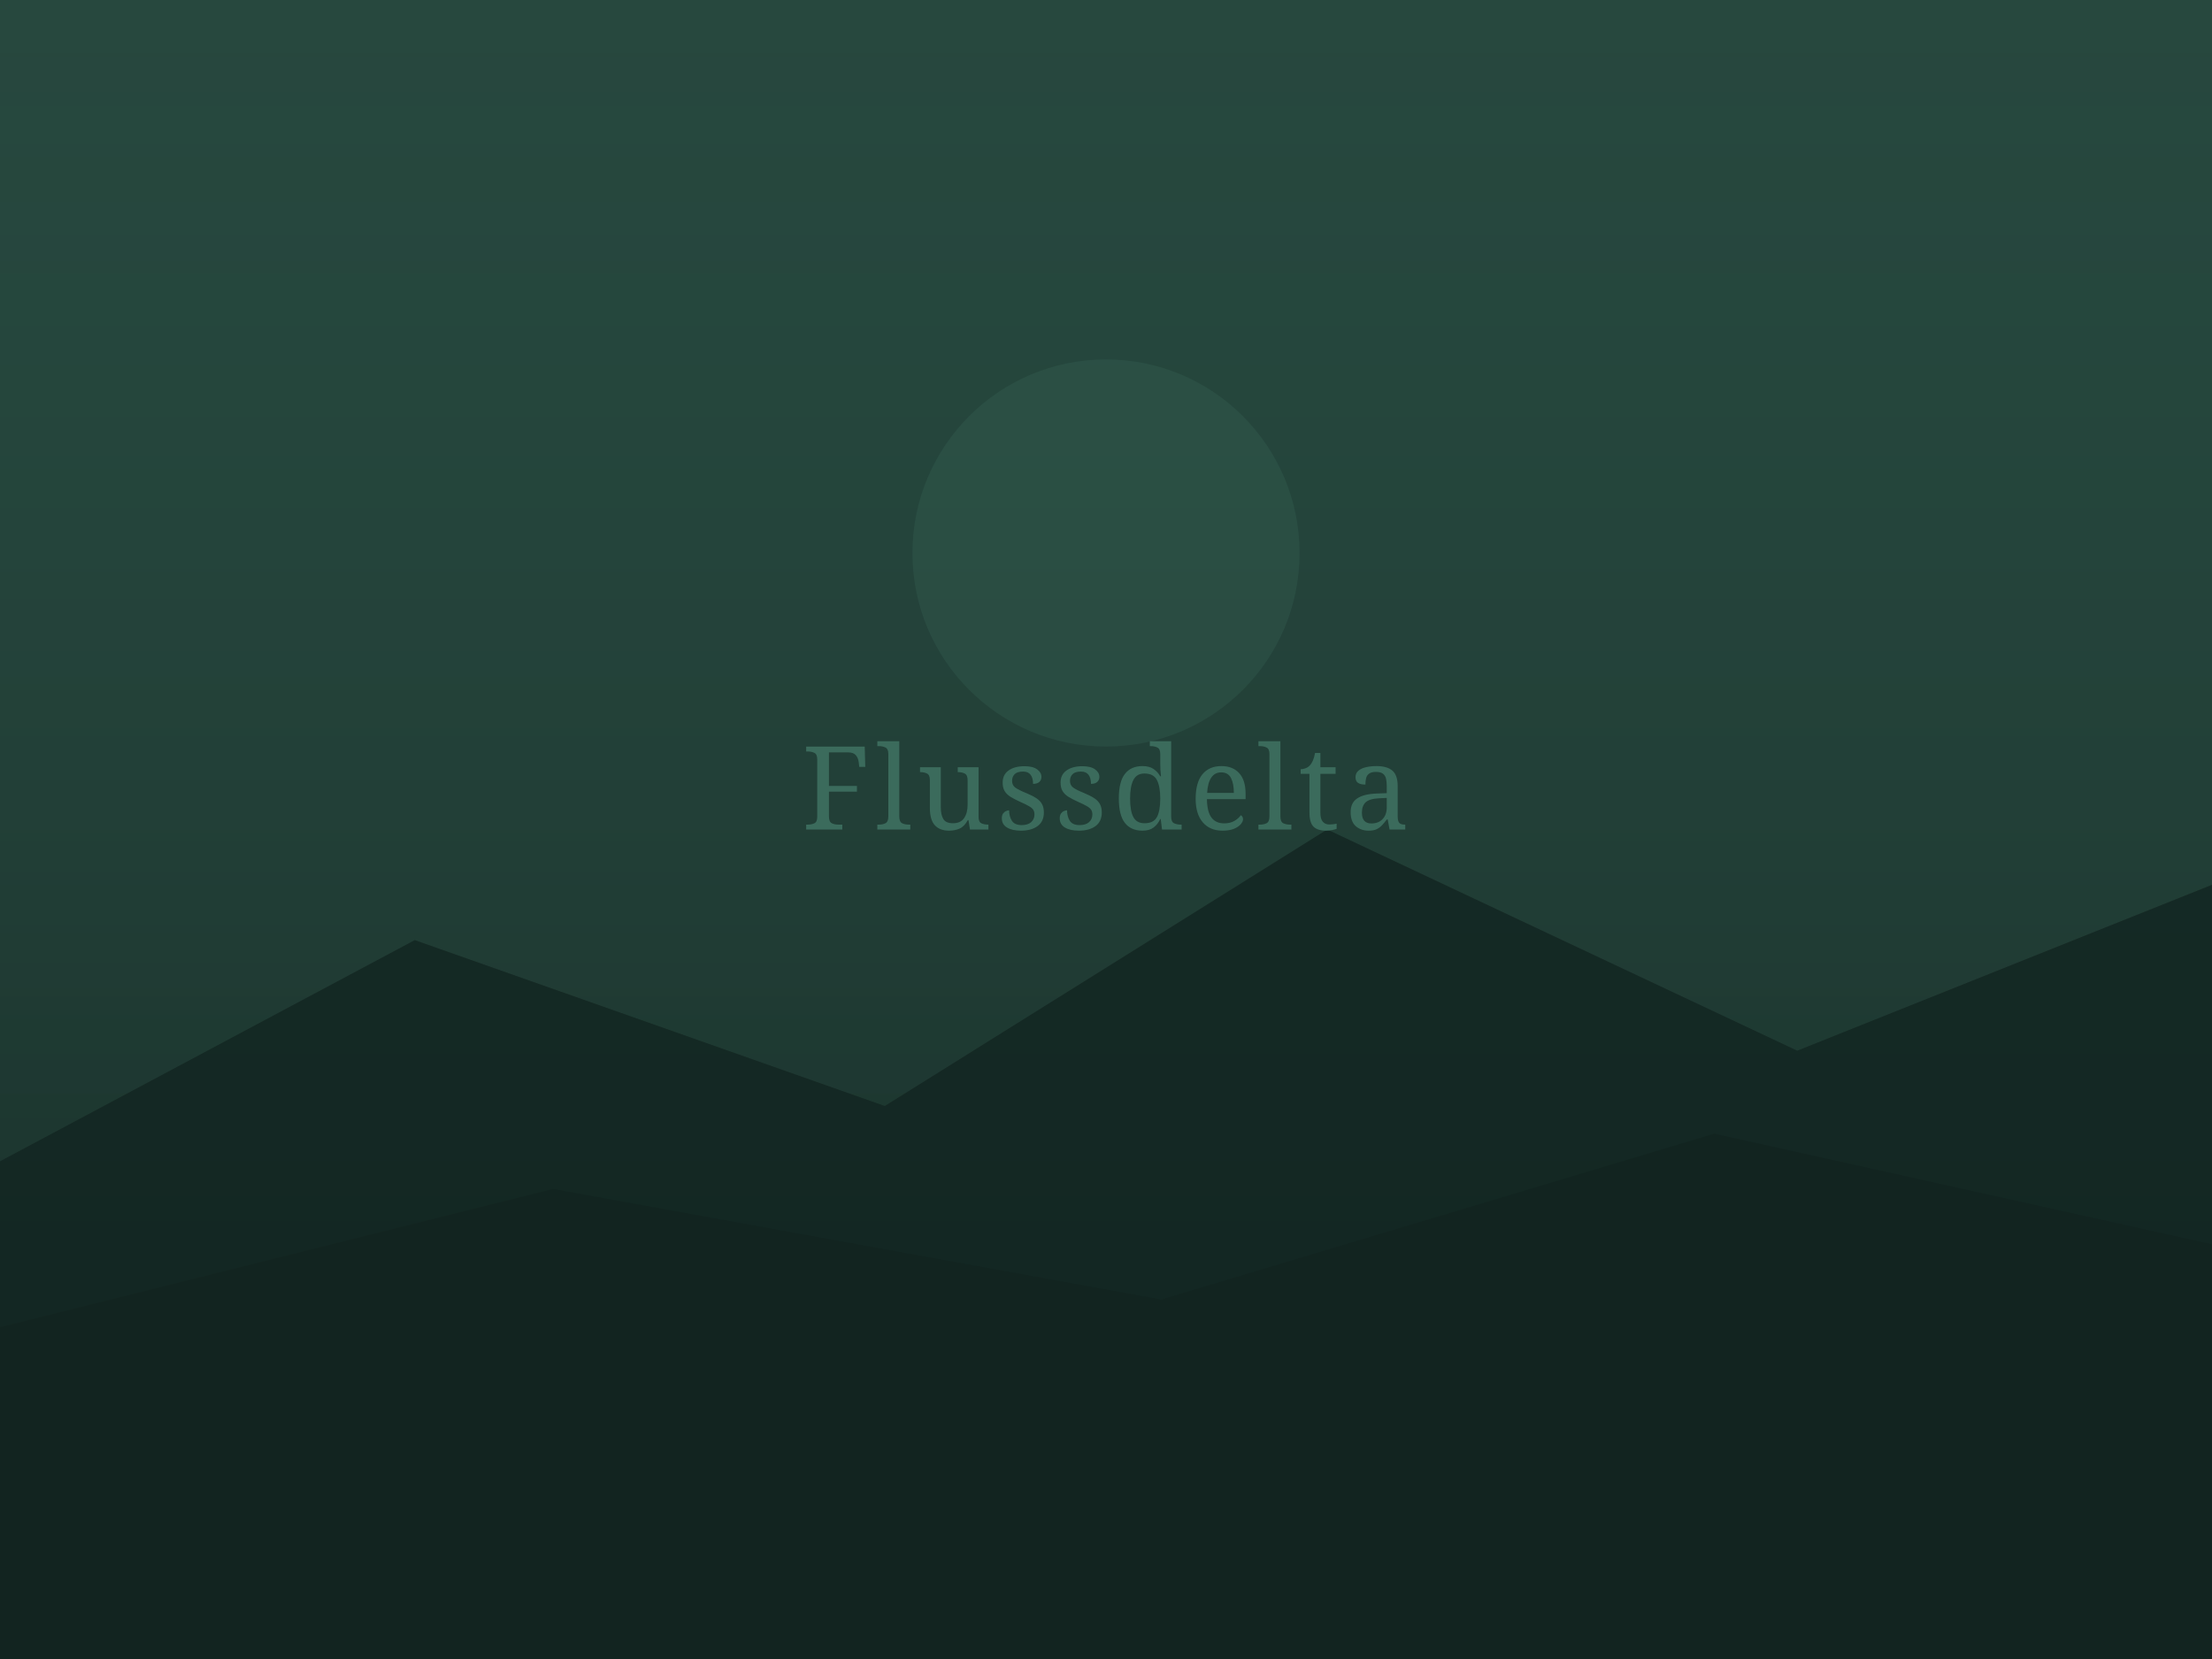
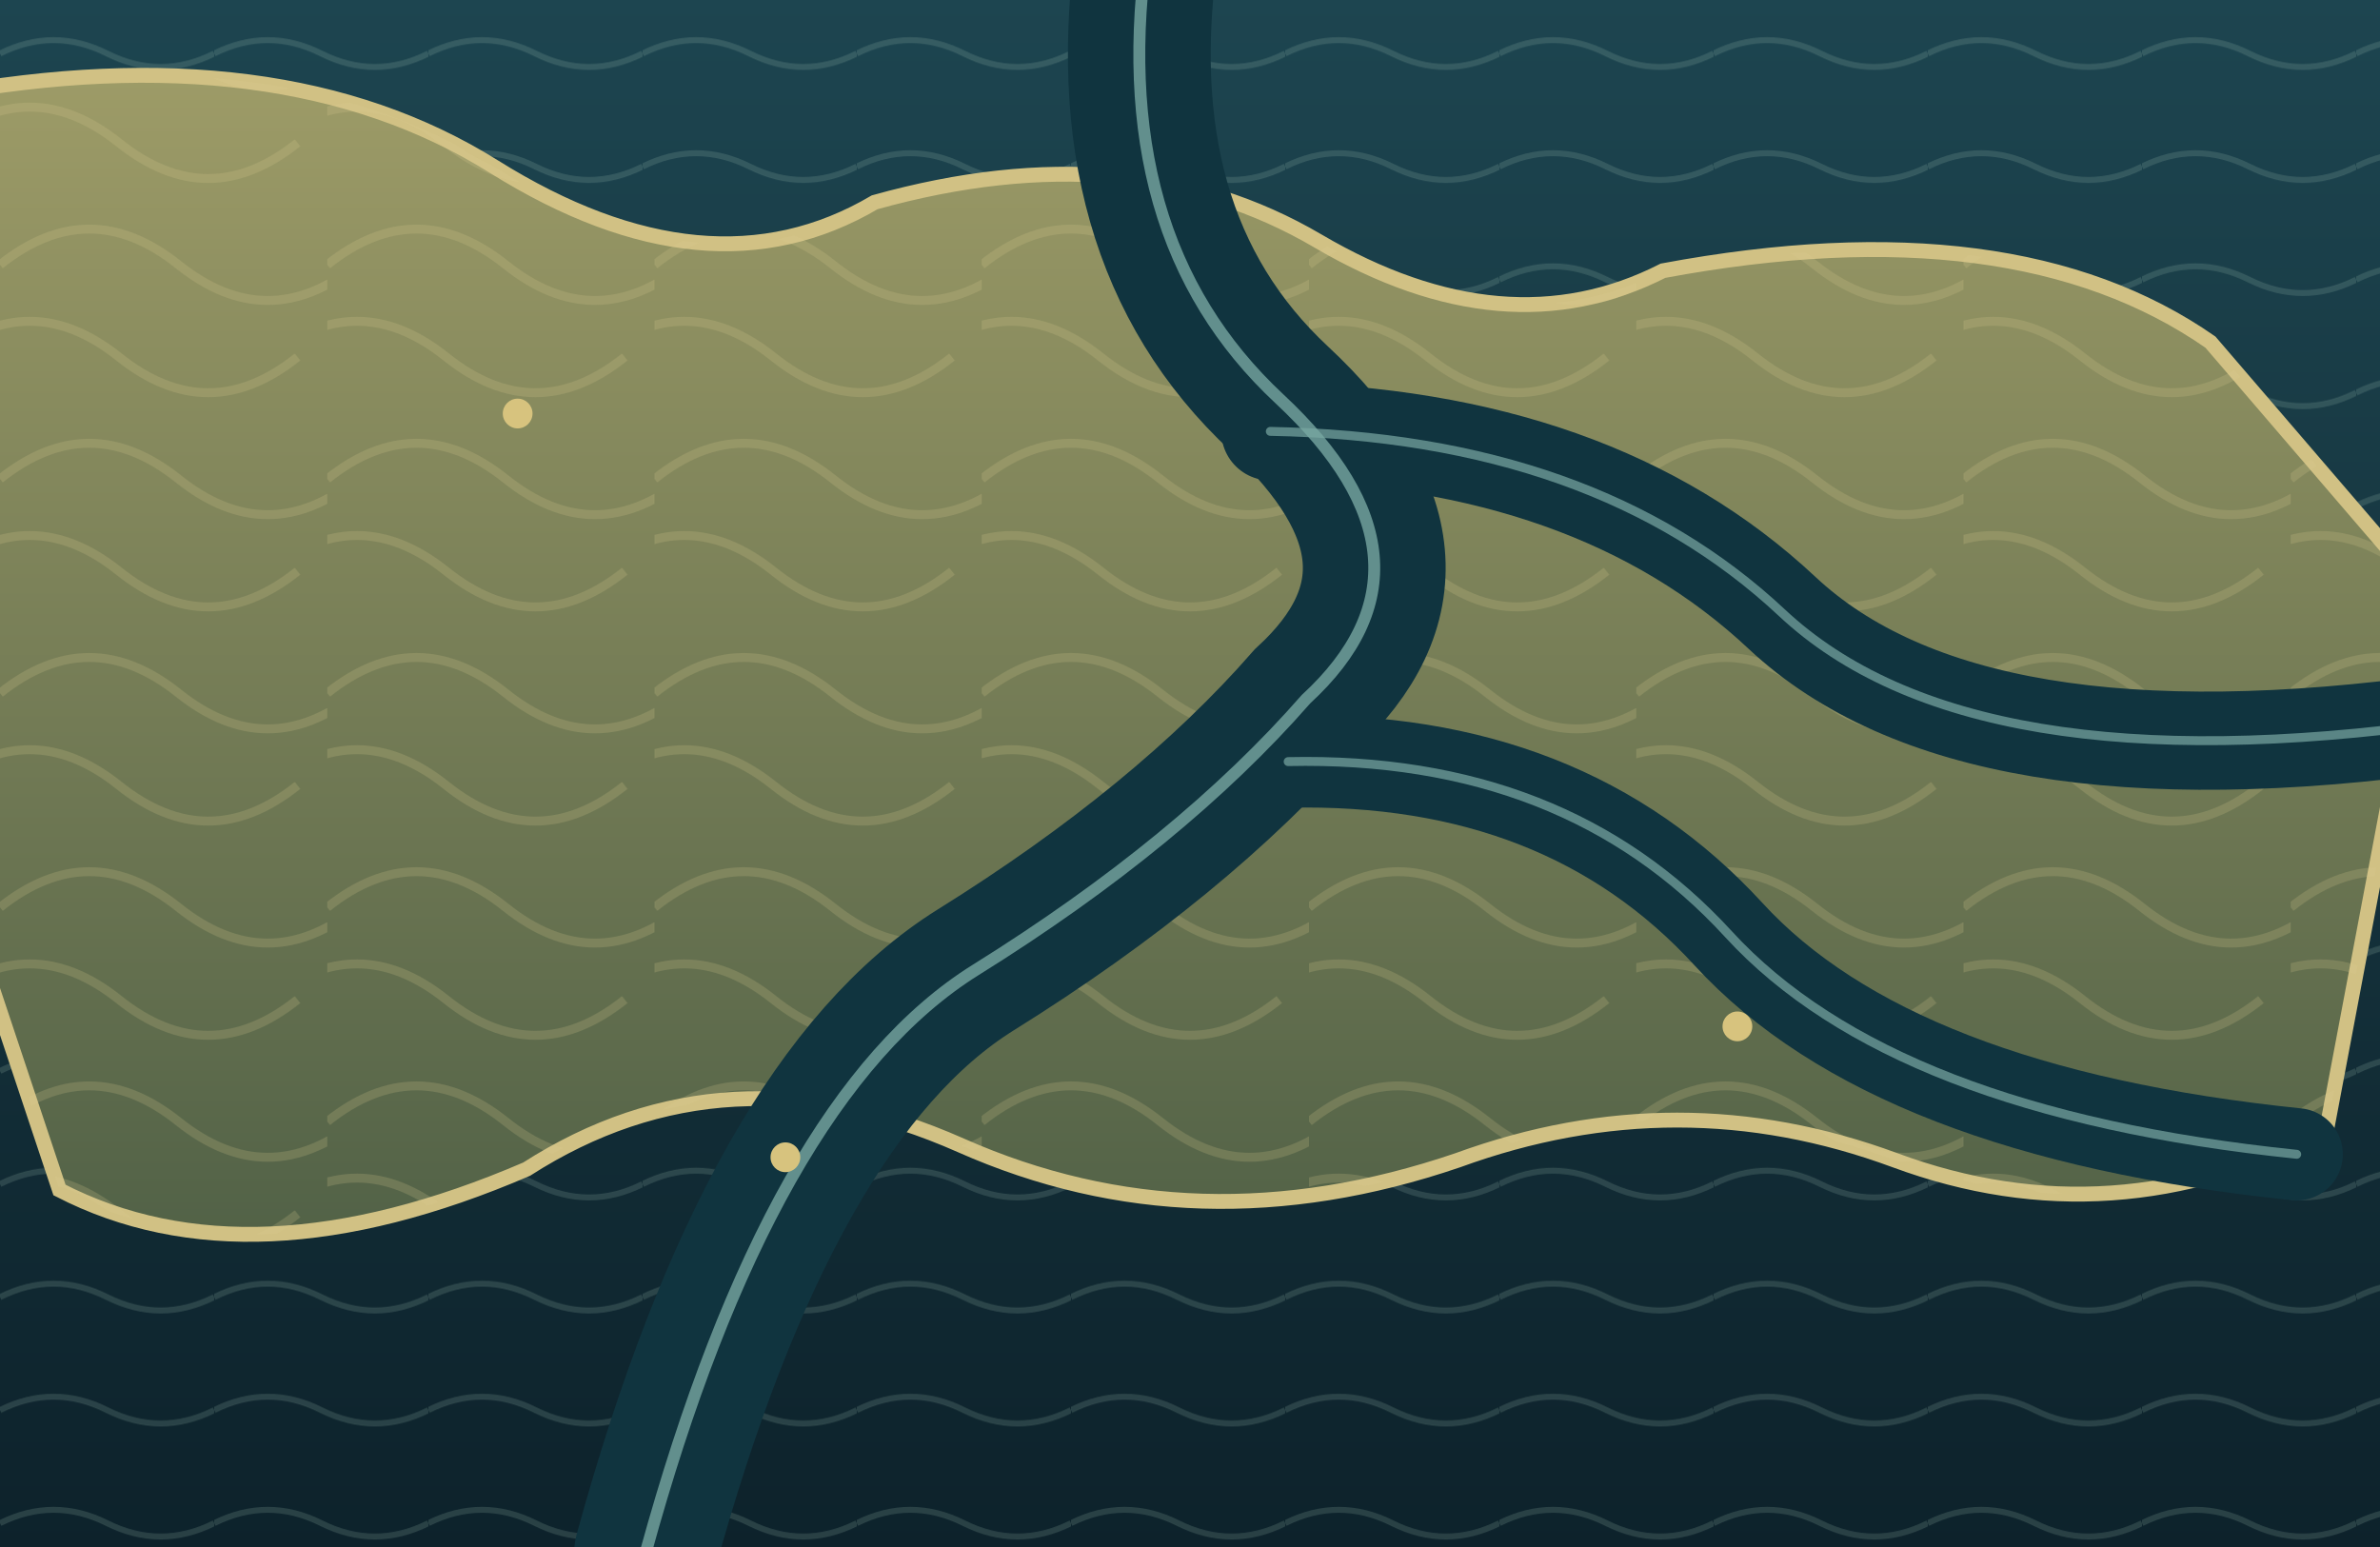
- <svg xmlns="http://www.w3.org/2000/svg" viewBox="0 0 800 600">
+ <svg xmlns="http://www.w3.org/2000/svg" viewBox="0 0 800 520">
  <defs>
-     <linearGradient id="m" x1="0" y1="0" x2="0" y2="1">
-       <stop offset="0%" stop-color="#3b6b5c" stop-opacity="0.5" />
-       <stop offset="100%" stop-color="#122420" />
+     <linearGradient id="sea" x2="0" y2="1">
+       <stop stop-color="#1d4550" />
+       <stop offset="1" stop-color="#0d222b" />
    </linearGradient>
+     <linearGradient id="land" x2="0" y2="1">
+       <stop stop-color="#9d9b67" />
+       <stop offset="1" stop-color="#526247" />
+     </linearGradient>
+     <pattern id="waves" width="72" height="38" patternUnits="userSpaceOnUse">
+       <path d="M0 18q18-9 36 0t36 0" fill="none" stroke="#a8c9bb" stroke-opacity=".18" stroke-width="2" />
+     </pattern>
+     <pattern id="fields" width="110" height="72" patternUnits="userSpaceOnUse">
+       <path d="M0 17q30-24 60 0t60 0M-20 48q30-24 60 0t60 0" fill="none" stroke="#e0d194" stroke-opacity=".2" stroke-width="3" />
+     </pattern>
  </defs>
-   <rect width="800" height="600" fill="#122420" />
-   <rect width="800" height="600" fill="url(#m)" />
-   <polygon points="0,420 150,340 320,400 480,300 650,380 800,320 800,600 0,600" fill="#122420" opacity="0.8" />
-   <polygon points="0,480 200,430 420,470 620,410 800,450 800,600 0,600" fill="#122420" />
-   <circle cx="400" cy="200" r="70" fill="#3b6b5c" opacity="0.25" />
-   <text x="400" y="300" font-family="Georgia, serif" font-size="42" fill="#3b6b5c" text-anchor="middle" letter-spacing="2">Flussdelta</text>
+   <rect width="800" height="520" fill="url(#sea)" />
+   <rect width="800" height="520" fill="url(#waves)" />
+   <path d="M-20 32Q94 11 166 56t128 12q86-24 149 13t116 10q118-22 184 24l73 85-34 180q-72 37-145 10t-147 0q-88 30-167-5t-146 8q-93 40-157 7L-20 280Z" fill="url(#land)" stroke="#d1c184" stroke-width="5" />
+   <path d="M-20 32Q94 11 166 56t128 12q86-24 149 13t116 10q118-22 184 24l73 85-34 180q-72 37-145 10t-147 0q-88 30-167-5t-146 8q-93 40-157 7L-20 280Z" fill="url(#fields)" />
+   <g fill="none" stroke-linecap="round">
+     <path d="M386-20q-15 99 44 154t9 101q-42 48-111 91t-111 196" stroke="#10343f" stroke-width="48" />
+     <path d="M427 145q109 2 172 61t222 37" stroke="#10343f" stroke-width="33" />
+     <path d="M433 256q93-2 148 58t191 74" stroke="#10343f" stroke-width="31" />
+     <path d="M386-20q-15 99 44 154t9 101q-42 48-111 91t-111 196" stroke="#79a9a3" stroke-opacity=".78" stroke-width="4" />
+     <path d="M427 145q109 2 172 61t222 37M433 256q93-2 148 58t191 74" stroke="#79a9a3" stroke-opacity=".7" stroke-width="3" />
+   </g>
+   <g fill="#d7c37e">
+     <circle cx="174" cy="139" r="5" />
+     <circle cx="584" cy="345" r="5" />
+     <circle cx="264" cy="389" r="5" />
+   </g>
</svg>
